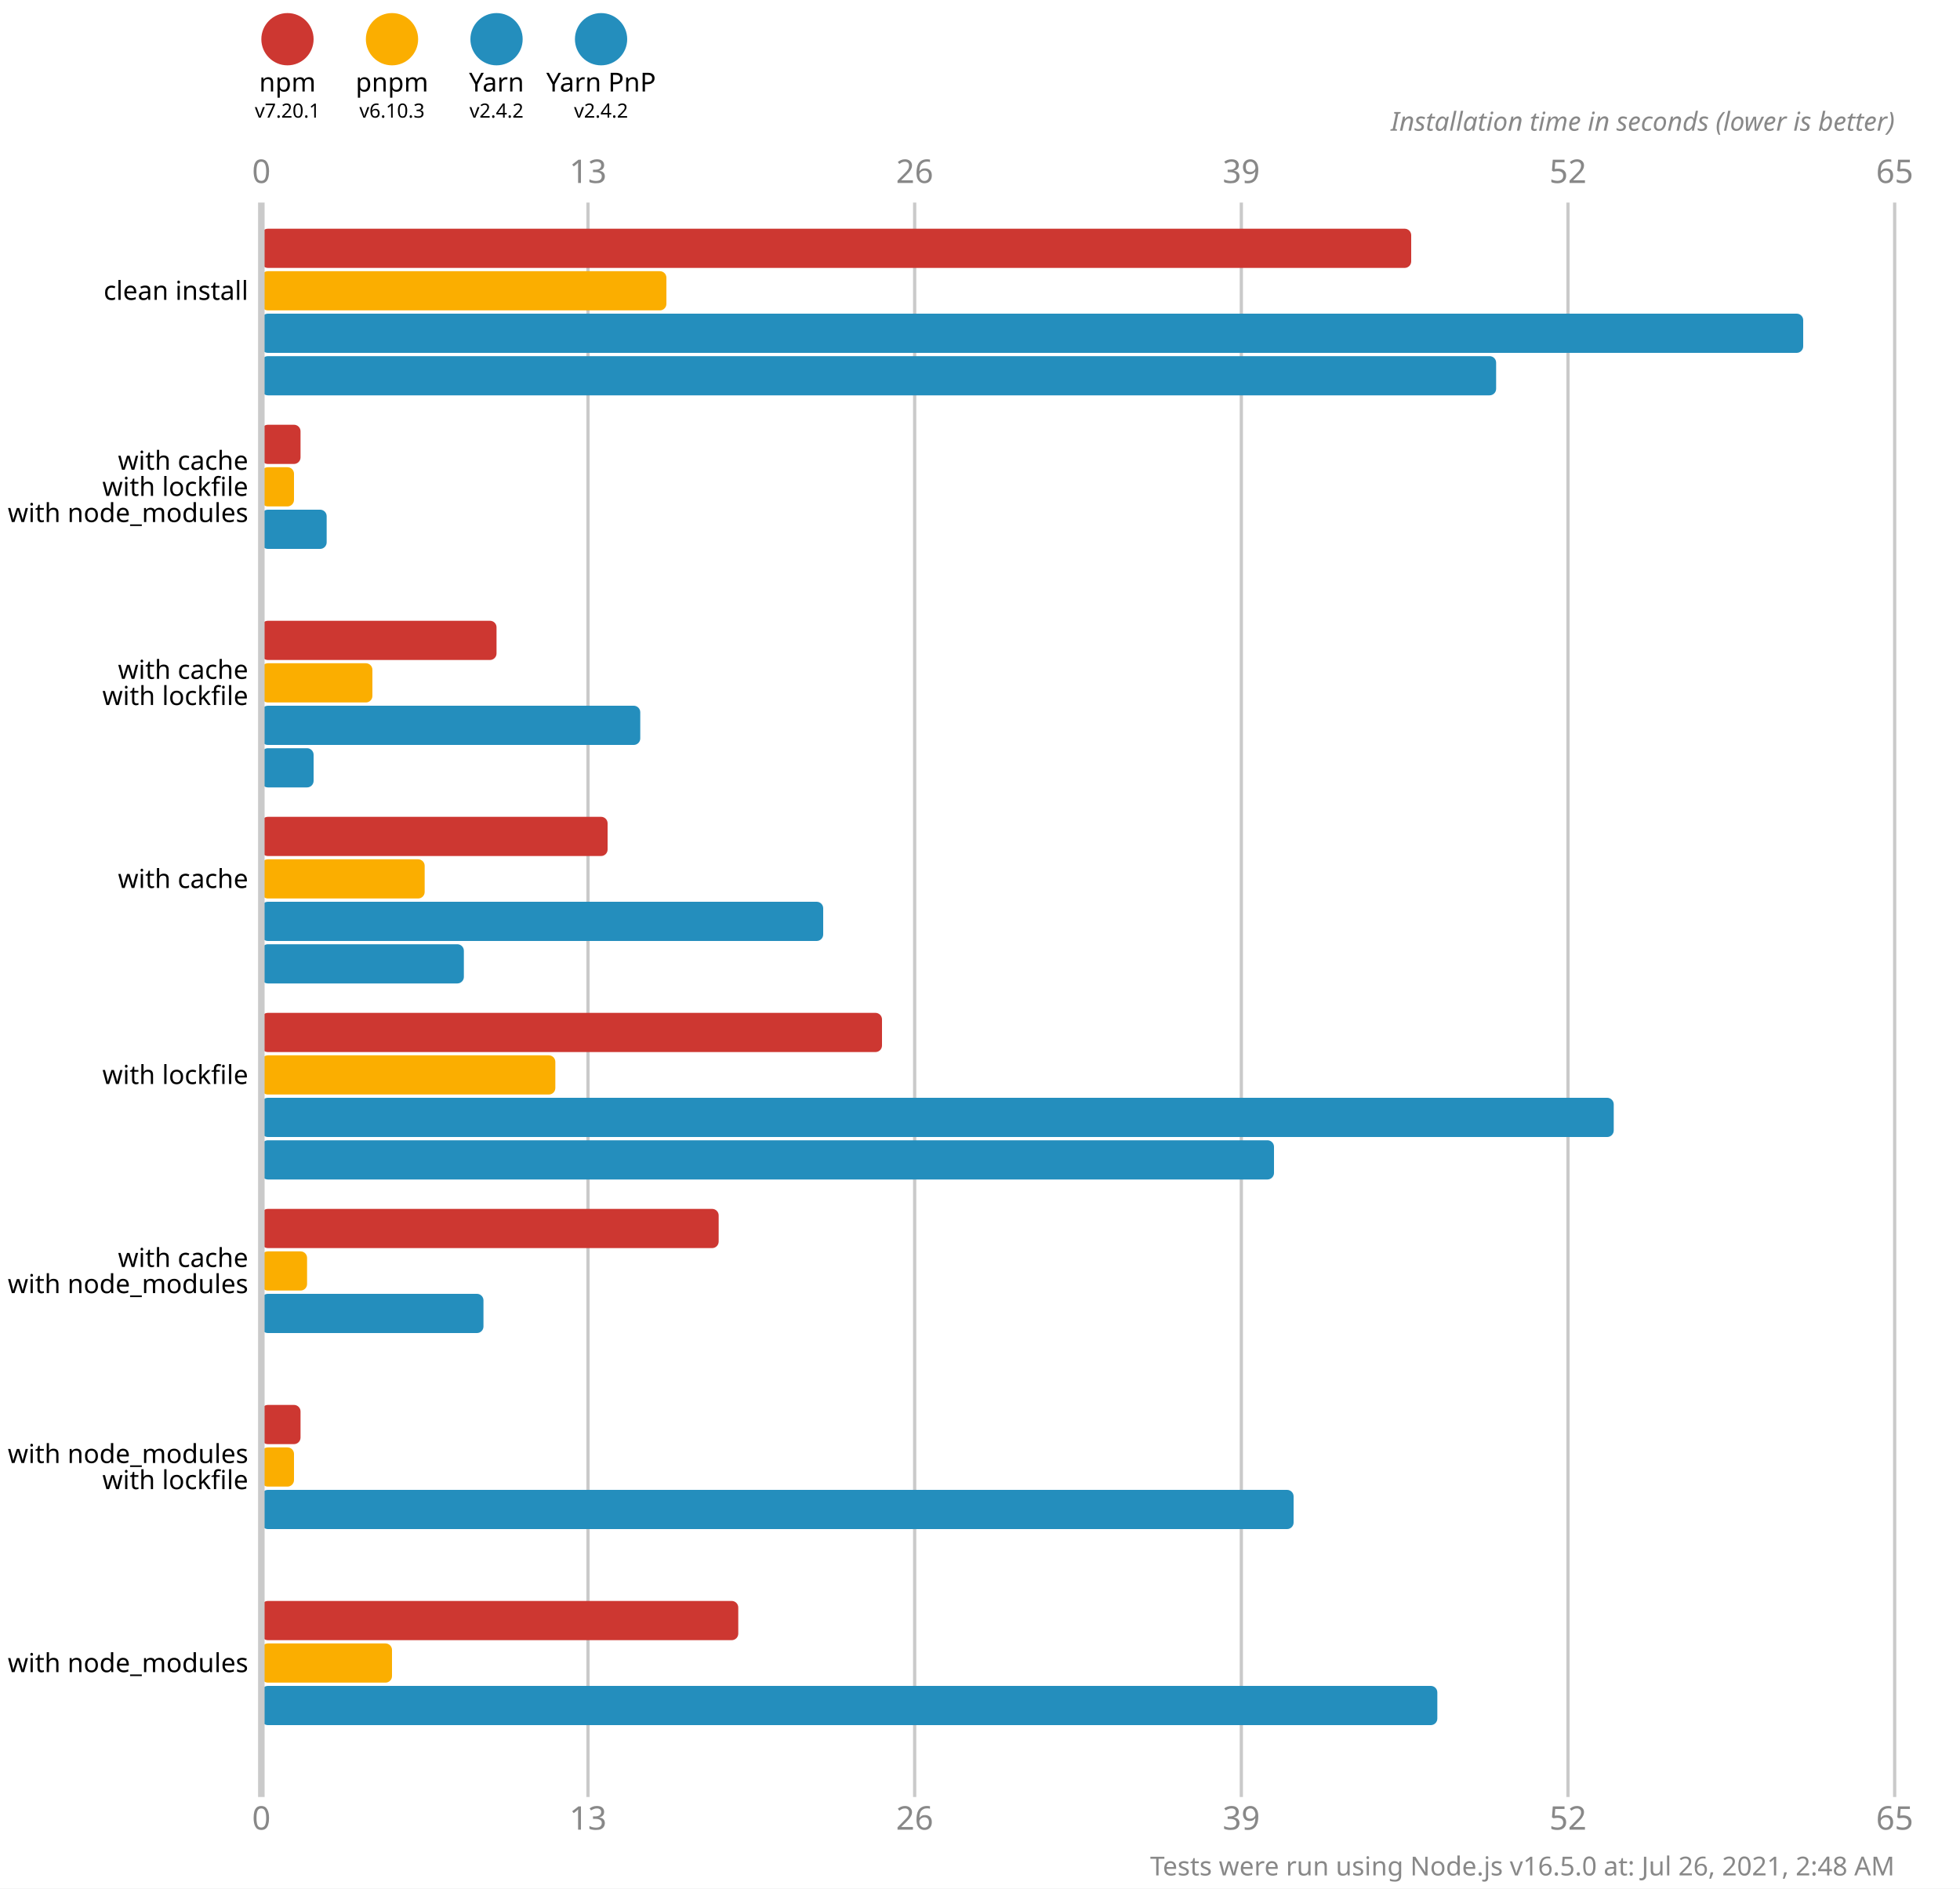
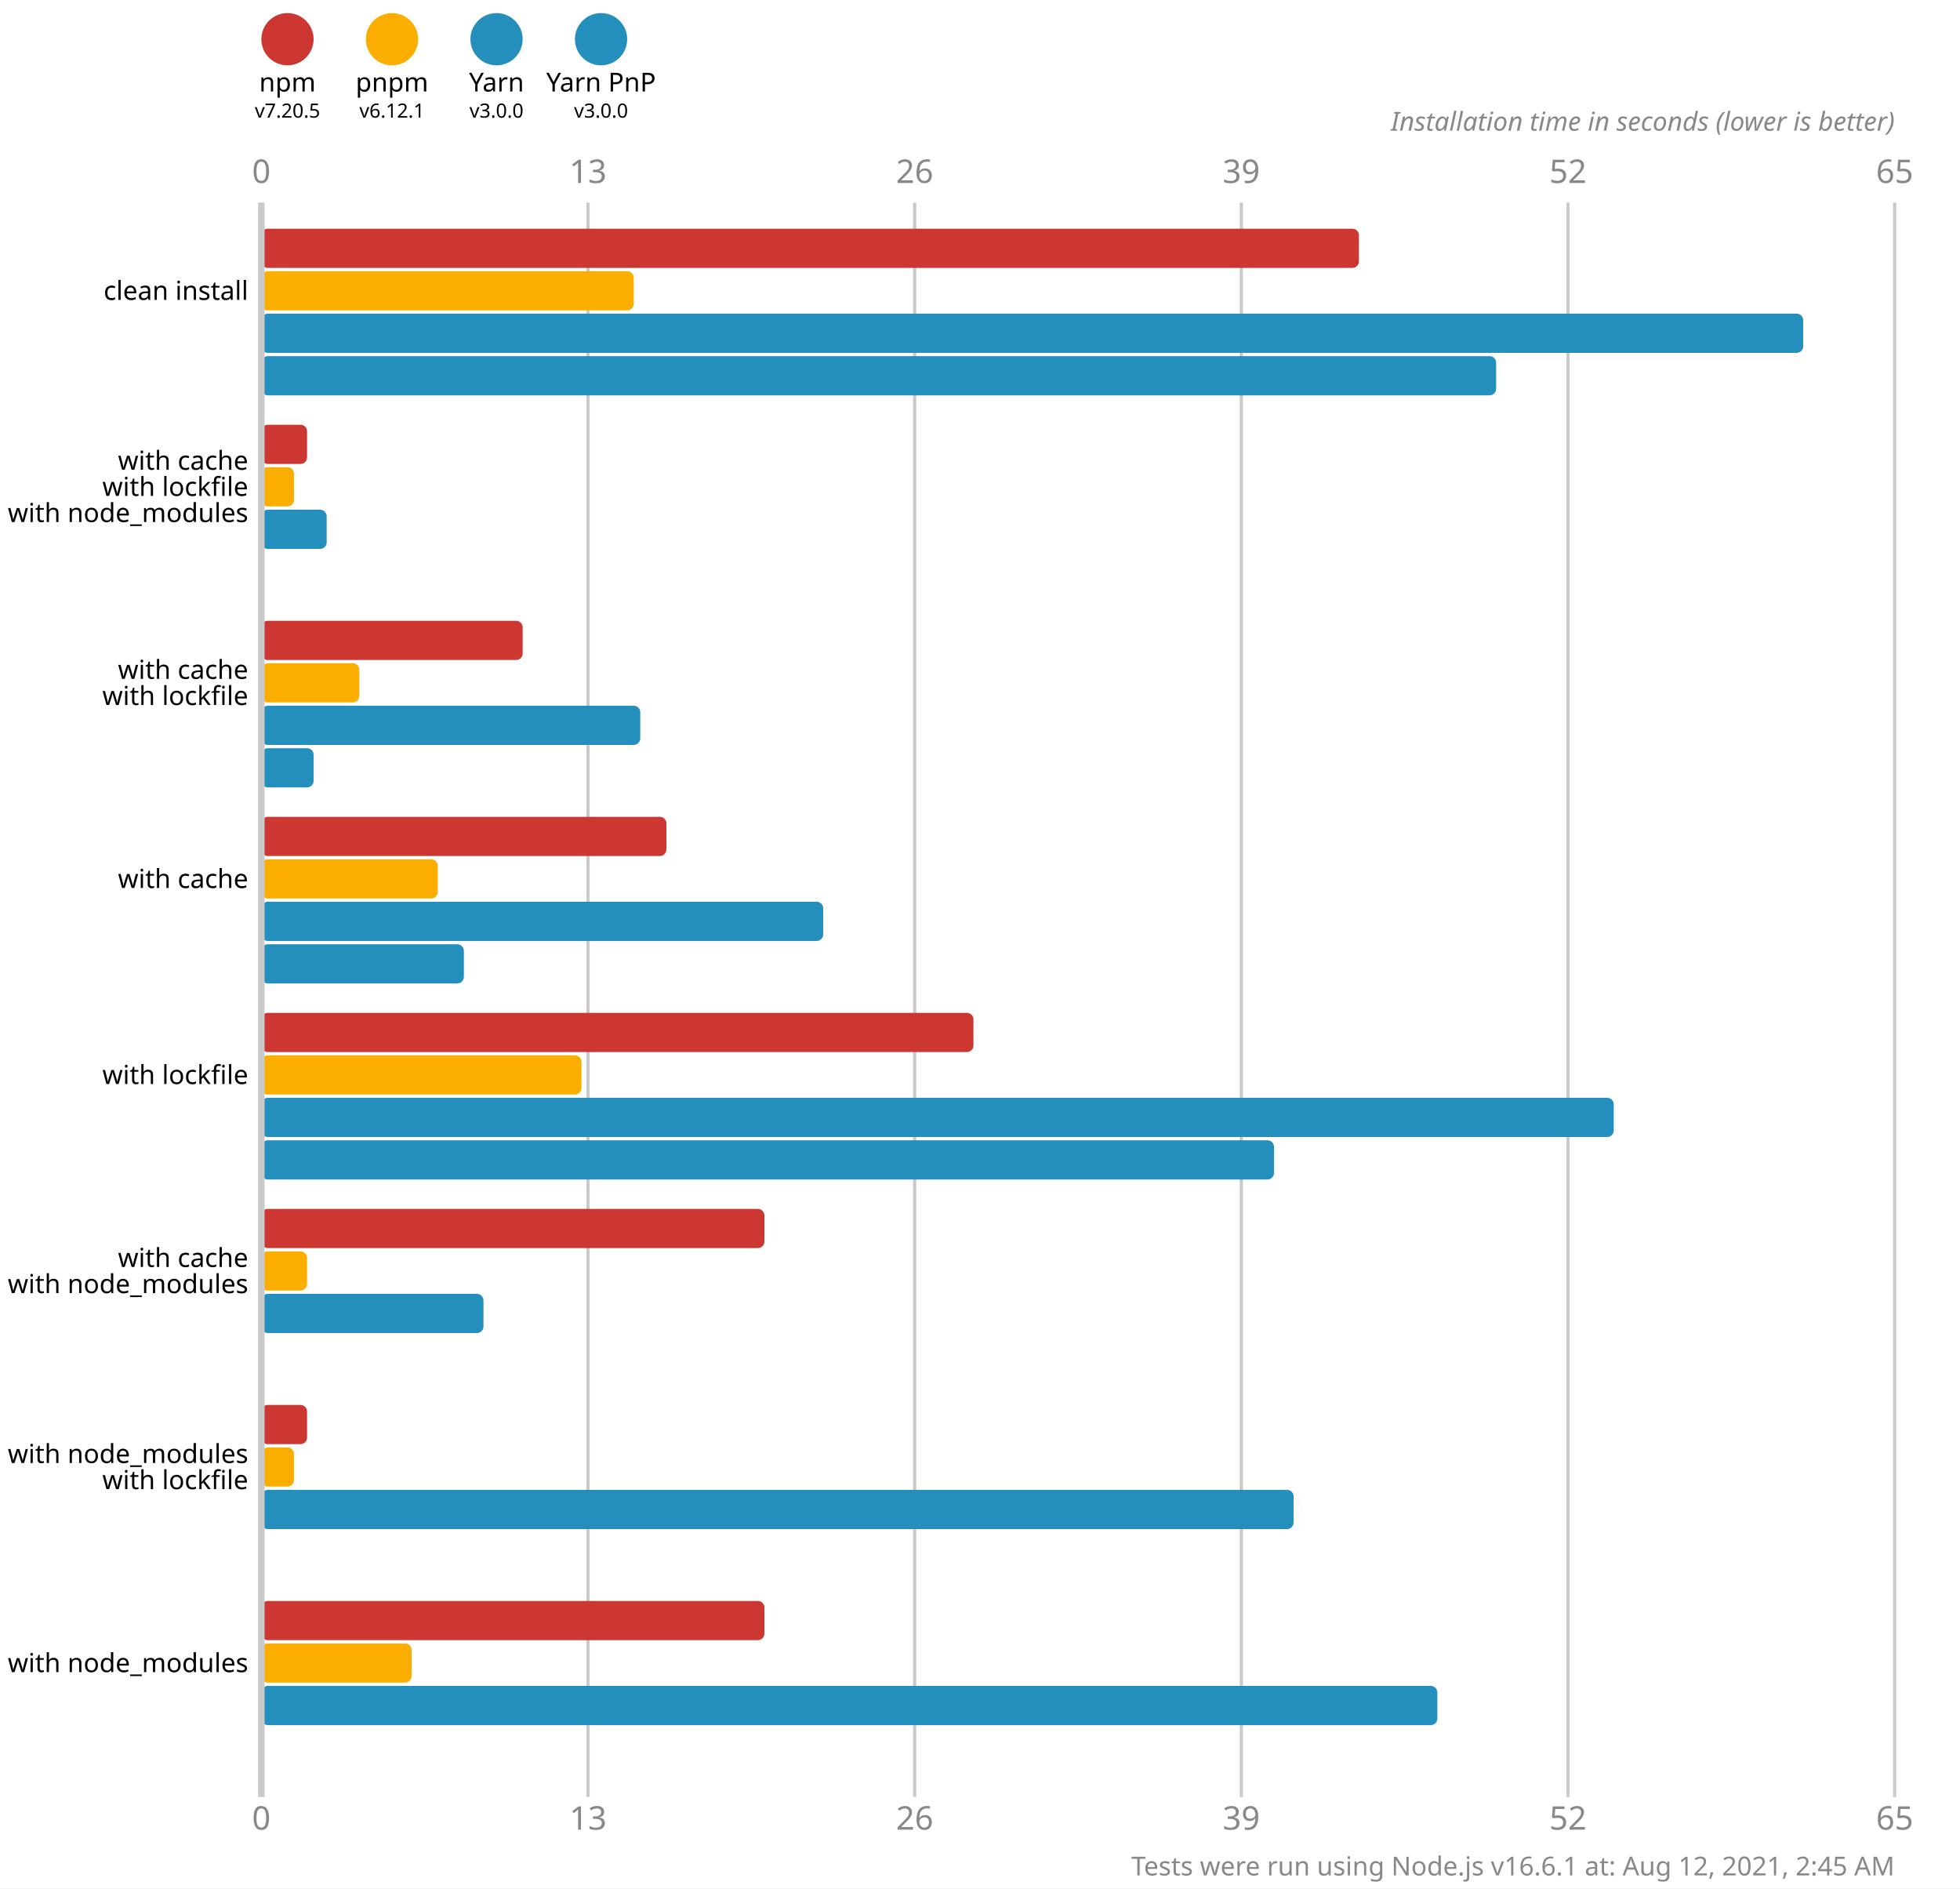
<svg xmlns="http://www.w3.org/2000/svg" version="1.1" viewBox="0 0 300 289">
  <style>
    .font { font-family: sans-serif; }
    .s3 { font-size: 3px; }
    .s4 { font-size: 4px; }
    .s5 { font-size: 5px; }
    .line { stroke: #cacaca; }
    .width { stroke-width: 0.5; }
    .text { fill: #888; }
  </style>
  <rect x="0" y="0" width="300" height="289" fill="#fff" />
  <circle cx="44" cy="6" r="4" fill="#cd3731" />
  <text x="44" y="14" class="font s4" text-anchor="middle">npm</text>
-   <text x="44" y="18" class="font s3" text-anchor="middle">v7.20.1</text>
+   <text x="44" y="18" class="font s3" text-anchor="middle">v7.20.5</text>
  <circle cx="60" cy="6" r="4" fill="#fbae00" />
  <text x="60" y="14" class="font s4" text-anchor="middle">pnpm</text>
-   <text x="60" y="18" class="font s3" text-anchor="middle">v6.10.3</text>
+   <text x="60" y="18" class="font s3" text-anchor="middle">v6.12.1</text>
  <circle cx="76" cy="6" r="4" fill="#248ebd" />
  <text x="76" y="14" class="font s4" text-anchor="middle">Yarn</text>
-   <text x="76" y="18" class="font s3" text-anchor="middle">v2.4.2</text>
+   <text x="76" y="18" class="font s3" text-anchor="middle">v3.0.0</text>
  <circle cx="92" cy="6" r="4" fill="#248ebd" />
  <text x="92" y="14" class="font s4" text-anchor="middle">Yarn PnP</text>
-   <text x="92" y="18" class="font s3" text-anchor="middle">v2.4.2</text>
+   <text x="92" y="18" class="font s3" text-anchor="middle">v3.0.0</text>
  <text x="40" y="28" class="font s5 text" text-anchor="middle">0</text>
  <text x="40" y="280" class="font s5 text" text-anchor="middle">0</text>
  <line x1="90" y1="31" x2="90" y2="275" class="line width" />
  <text x="90" y="28" class="font s5 text" text-anchor="middle">13</text>
  <text x="90" y="280" class="font s5 text" text-anchor="middle">13</text>
  <line x1="140" y1="31" x2="140" y2="275" class="line width" />
  <text x="140" y="28" class="font s5 text" text-anchor="middle">26</text>
  <text x="140" y="280" class="font s5 text" text-anchor="middle">26</text>
  <line x1="190" y1="31" x2="190" y2="275" class="line width" />
  <text x="190" y="28" class="font s5 text" text-anchor="middle">39</text>
  <text x="190" y="280" class="font s5 text" text-anchor="middle">39</text>
  <line x1="240" y1="31" x2="240" y2="275" class="line width" />
  <text x="240" y="28" class="font s5 text" text-anchor="middle">52</text>
  <text x="240" y="280" class="font s5 text" text-anchor="middle">52</text>
  <line x1="290" y1="31" x2="290" y2="275" class="line width" />
  <text x="290" y="28" class="font s5 text" text-anchor="middle">65</text>
  <text x="290" y="280" class="font s5 text" text-anchor="middle">65</text>
  <text x="290" y="20" class="font s4 text" font-style="italic" text-anchor="end">Installation time in seconds (lower is better)</text>
-   <rect x="40" y="35" width="176" height="6" fill="#cd3731" rx="1" ry="1" />
-   <rect x="40" y="41.5" width="62" height="6" fill="#fbae00" rx="1" ry="1" />
+   <rect x="40" y="35" width="168" height="6" fill="#cd3731" rx="1" ry="1" />
+   <rect x="40" y="41.5" width="57" height="6" fill="#fbae00" rx="1" ry="1" />
  <rect x="40" y="48" width="236" height="6" fill="#248ebd" rx="1" ry="1" />
  <rect x="40" y="54.5" width="189" height="6" fill="#248ebd" rx="1" ry="1" />
-   <rect x="40" y="65" width="6" height="6" fill="#cd3731" rx="1" ry="1" />
+   <rect x="40" y="65" width="7" height="6" fill="#cd3731" rx="1" ry="1" />
  <rect x="40" y="71.5" width="5" height="6" fill="#fbae00" rx="1" ry="1" />
  <rect x="40" y="78" width="10" height="6" fill="#248ebd" rx="1" ry="1" />
  <rect x="40" y="84.5" width="0" height="6" fill="#248ebd" rx="1" ry="1" />
-   <rect x="40" y="95" width="36" height="6" fill="#cd3731" rx="1" ry="1" />
-   <rect x="40" y="101.5" width="17" height="6" fill="#fbae00" rx="1" ry="1" />
+   <rect x="40" y="95" width="40" height="6" fill="#cd3731" rx="1" ry="1" />
+   <rect x="40" y="101.5" width="15" height="6" fill="#fbae00" rx="1" ry="1" />
  <rect x="40" y="108" width="58" height="6" fill="#248ebd" rx="1" ry="1" />
  <rect x="40" y="114.5" width="8" height="6" fill="#248ebd" rx="1" ry="1" />
-   <rect x="40" y="125" width="53" height="6" fill="#cd3731" rx="1" ry="1" />
-   <rect x="40" y="131.5" width="25" height="6" fill="#fbae00" rx="1" ry="1" />
+   <rect x="40" y="125" width="62" height="6" fill="#cd3731" rx="1" ry="1" />
+   <rect x="40" y="131.5" width="27" height="6" fill="#fbae00" rx="1" ry="1" />
  <rect x="40" y="138" width="86" height="6" fill="#248ebd" rx="1" ry="1" />
  <rect x="40" y="144.5" width="31" height="6" fill="#248ebd" rx="1" ry="1" />
-   <rect x="40" y="155" width="95" height="6" fill="#cd3731" rx="1" ry="1" />
-   <rect x="40" y="161.5" width="45" height="6" fill="#fbae00" rx="1" ry="1" />
+   <rect x="40" y="155" width="109" height="6" fill="#cd3731" rx="1" ry="1" />
+   <rect x="40" y="161.5" width="49" height="6" fill="#fbae00" rx="1" ry="1" />
  <rect x="40" y="168" width="207" height="6" fill="#248ebd" rx="1" ry="1" />
  <rect x="40" y="174.5" width="155" height="6" fill="#248ebd" rx="1" ry="1" />
-   <rect x="40" y="185" width="70" height="6" fill="#cd3731" rx="1" ry="1" />
+   <rect x="40" y="185" width="77" height="6" fill="#cd3731" rx="1" ry="1" />
  <rect x="40" y="191.5" width="7" height="6" fill="#fbae00" rx="1" ry="1" />
  <rect x="40" y="198" width="34" height="6" fill="#248ebd" rx="1" ry="1" />
  <rect x="40" y="204.5" width="0" height="6" fill="#248ebd" rx="1" ry="1" />
-   <rect x="40" y="215" width="6" height="6" fill="#cd3731" rx="1" ry="1" />
+   <rect x="40" y="215" width="7" height="6" fill="#cd3731" rx="1" ry="1" />
  <rect x="40" y="221.5" width="5" height="6" fill="#fbae00" rx="1" ry="1" />
  <rect x="40" y="228" width="158" height="6" fill="#248ebd" rx="1" ry="1" />
  <rect x="40" y="234.5" width="0" height="6" fill="#248ebd" rx="1" ry="1" />
-   <rect x="40" y="245" width="73" height="6" fill="#cd3731" rx="1" ry="1" />
-   <rect x="40" y="251.5" width="20" height="6" fill="#fbae00" rx="1" ry="1" />
+   <rect x="40" y="245" width="77" height="6" fill="#cd3731" rx="1" ry="1" />
+   <rect x="40" y="251.5" width="23" height="6" fill="#fbae00" rx="1" ry="1" />
  <rect x="40" y="258" width="180" height="6" fill="#248ebd" rx="1" ry="1" />
  <rect x="40" y="264.5" width="0" height="6" fill="#248ebd" rx="1" ry="1" />
  <line x1="40" y1="31" x2="40" y2="275" class="line" />
  <text x="38" y="44.5" class="font s4" dominant-baseline="middle" text-anchor="end">clean install</text>
  <text x="38" y="70.5" class="font s4" dominant-baseline="middle" text-anchor="end">with cache</text>
  <text x="38" y="74.5" class="font s4" dominant-baseline="middle" text-anchor="end">with lockfile</text>
  <text x="38" y="78.5" class="font s4" dominant-baseline="middle" text-anchor="end">with node_modules</text>
  <text x="38" y="102.5" class="font s4" dominant-baseline="middle" text-anchor="end">with cache</text>
  <text x="38" y="106.5" class="font s4" dominant-baseline="middle" text-anchor="end">with lockfile</text>
  <text x="38" y="134.5" class="font s4" dominant-baseline="middle" text-anchor="end">with cache</text>
  <text x="38" y="164.5" class="font s4" dominant-baseline="middle" text-anchor="end">with lockfile</text>
  <text x="38" y="192.5" class="font s4" dominant-baseline="middle" text-anchor="end">with cache</text>
  <text x="38" y="196.5" class="font s4" dominant-baseline="middle" text-anchor="end">with node_modules</text>
  <text x="38" y="222.5" class="font s4" dominant-baseline="middle" text-anchor="end">with node_modules</text>
  <text x="38" y="226.5" class="font s4" dominant-baseline="middle" text-anchor="end">with lockfile</text>
  <text x="38" y="254.5" class="font s4" dominant-baseline="middle" text-anchor="end">with node_modules</text>
-   <text x="290" y="287" class="font s4 text" text-anchor="end">Tests were run using Node.js v16.5.0 at: Jul 26, 2021, 2:48 AM</text>
+   <text x="290" y="287" class="font s4 text" text-anchor="end">Tests were run using Node.js v16.6.1 at: Aug 12, 2021, 2:45 AM</text>
</svg>
